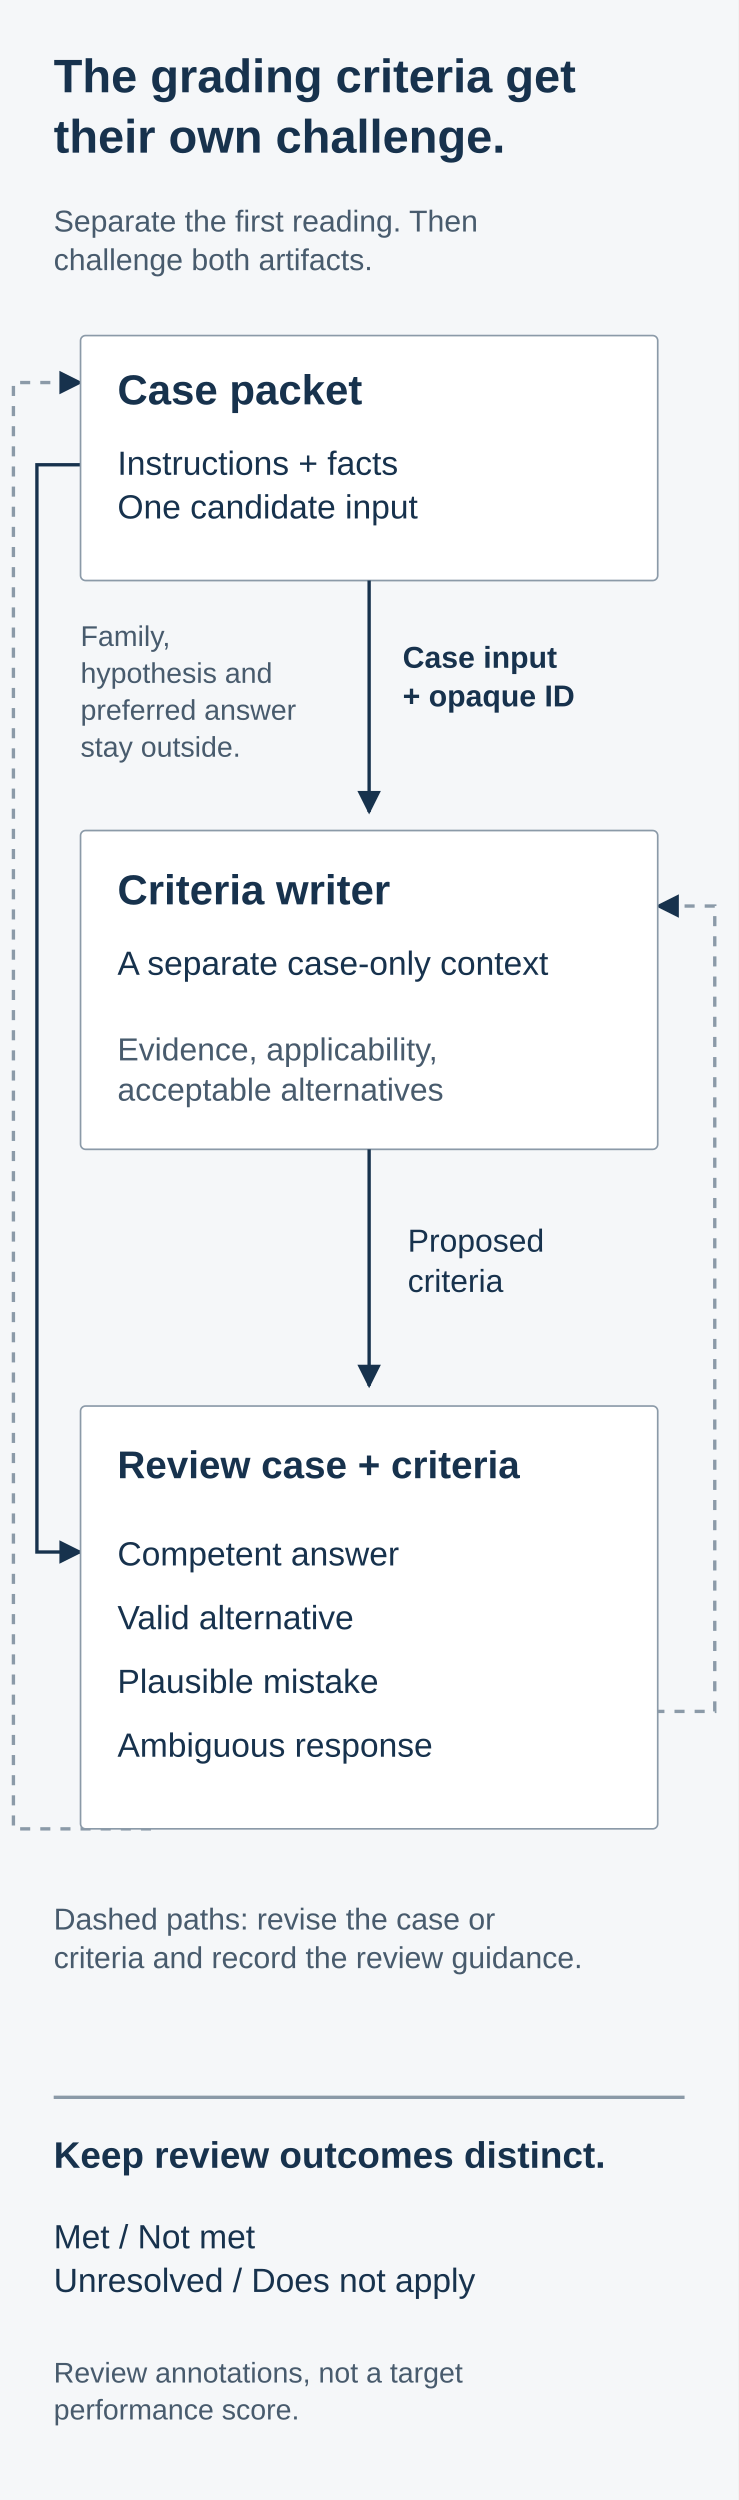
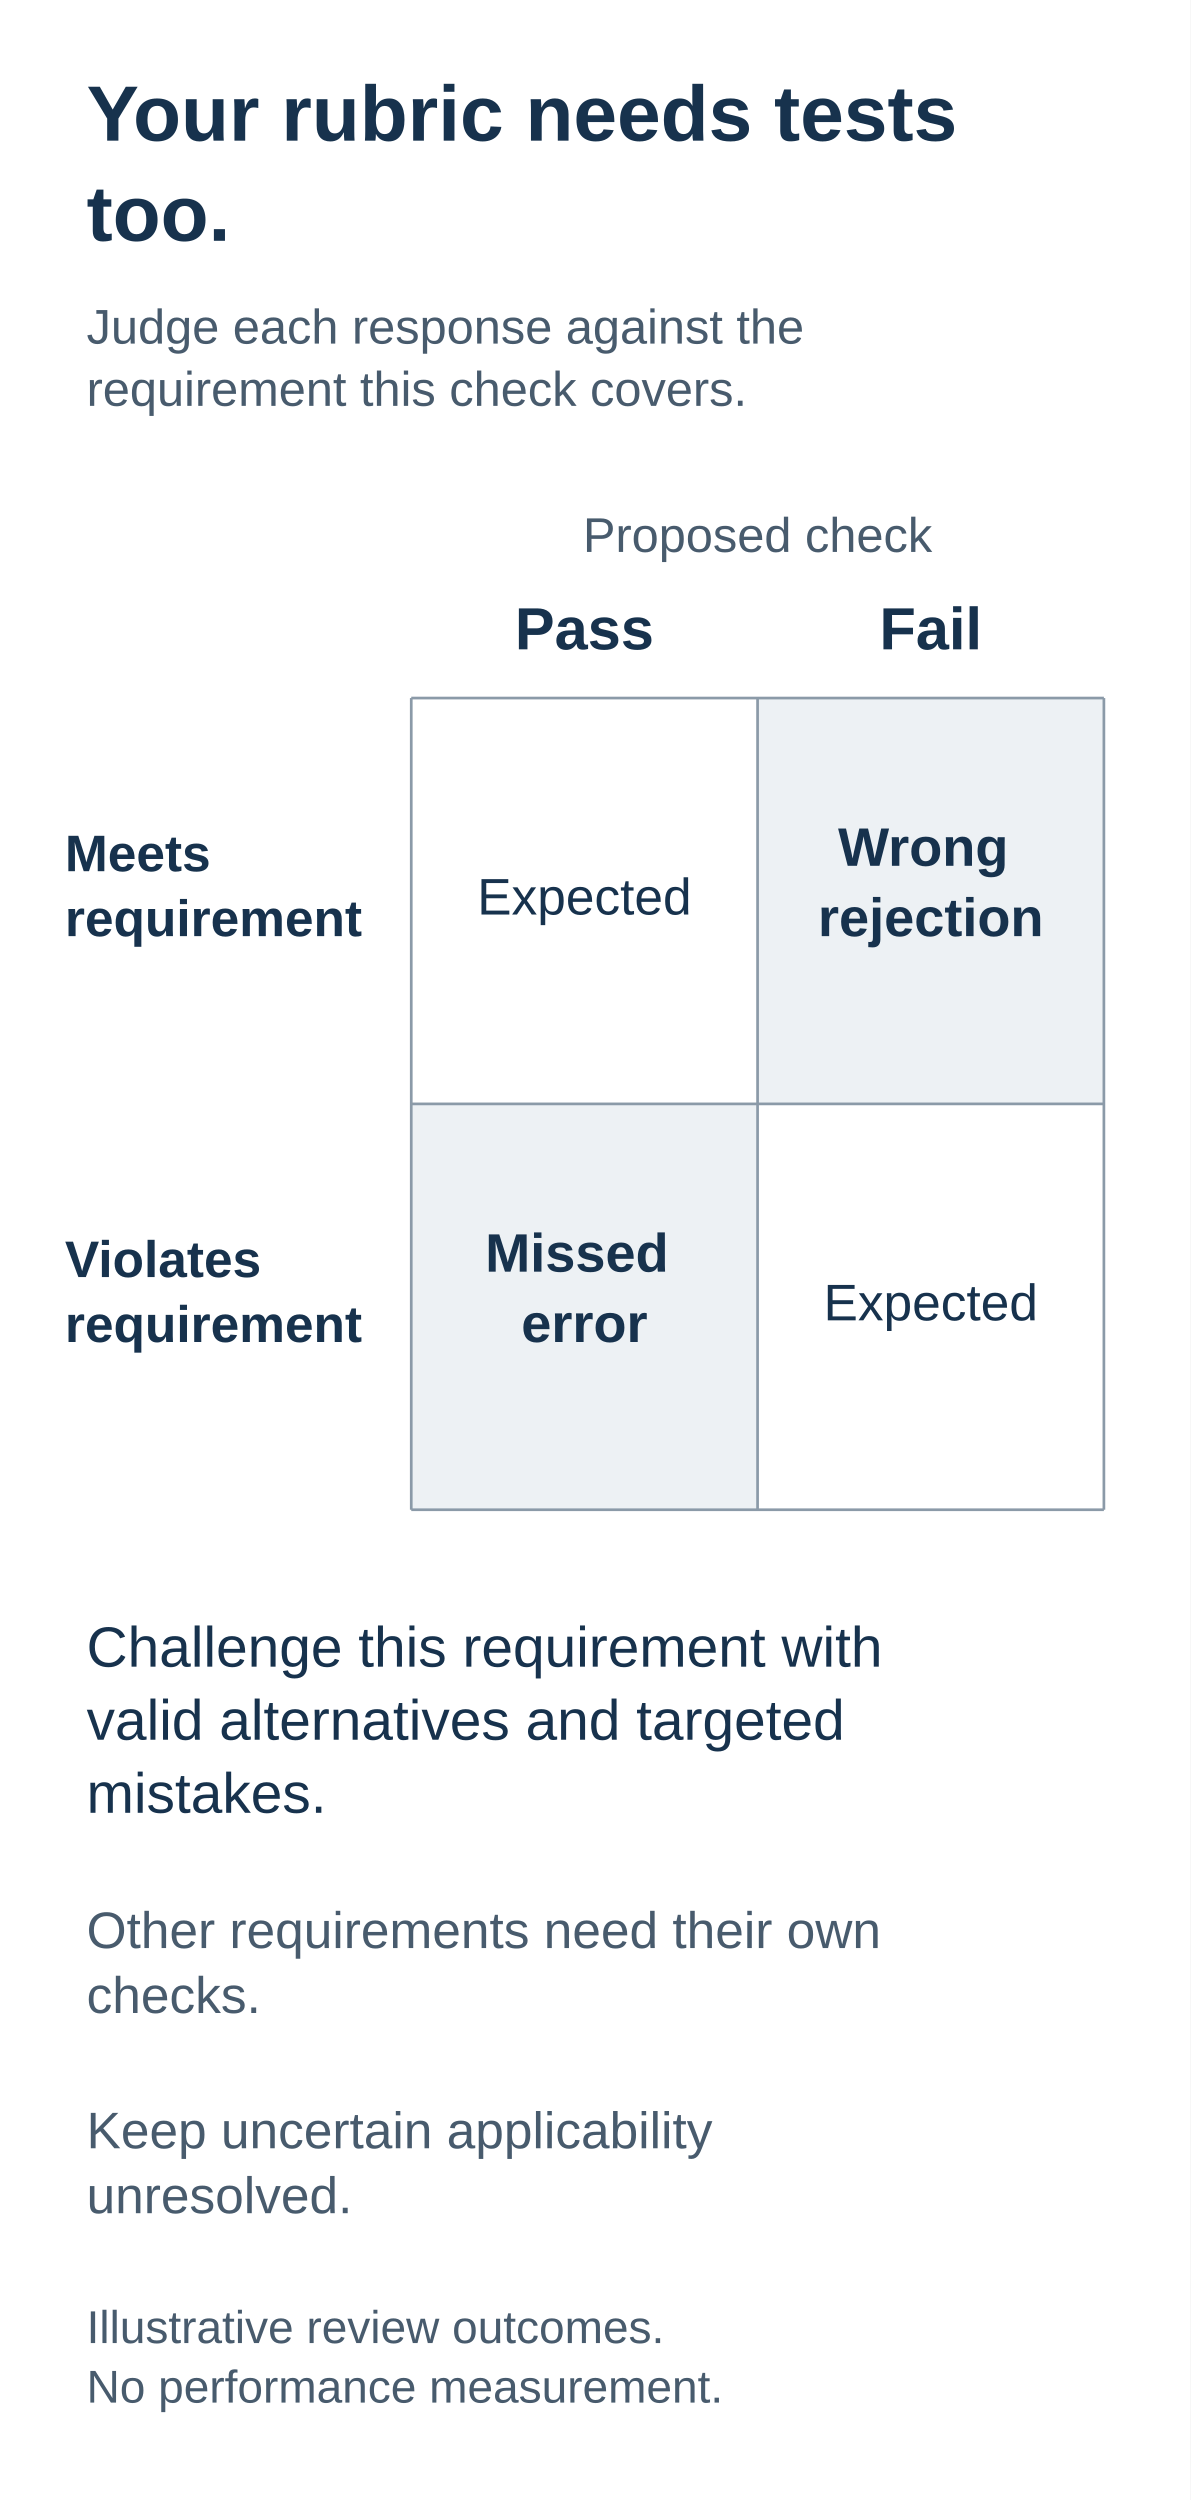
- <svg xmlns="http://www.w3.org/2000/svg" width="440" height="1490" viewBox="0 0 440 1490" role="img" aria-labelledby="title description">
+ <svg xmlns="http://www.w3.org/2000/svg" width="440" height="924" viewBox="0 0 440 924" role="img" aria-labelledby="title description">
  <defs>
    <marker id="arrow" viewBox="0 0 10 10" refX="9" refY="5" markerWidth="7" markerHeight="7" orient="auto-start-reverse">
      <path d="M0 0L10 5L0 10Z" fill="#17324d" />
    </marker>
  </defs>
-   <rect width="440" height="1490" fill="#f5f7f9" />
+   <rect width="440" height="924" fill="#ffffff" />
  <g font-family="Segoe UI, Arial, sans-serif">
-     <text x="32" y="55" font-size="28" font-weight="600" fill="#17324d" text-anchor="start" data-max-width="360">
-       <tspan x="32" y="55">The grading criteria get</tspan>
-       <tspan x="32" y="91">their own challenge.</tspan>
+     <text x="32" y="52" font-size="29" font-weight="600" fill="#17324d" text-anchor="start" data-max-width="376">
+       <tspan x="32" y="52">Your rubric needs tests</tspan>
+       <tspan x="32" y="89">too.</tspan>
    </text>
-     <text x="32" y="138" font-size="18" font-weight="400" fill="#485b6d" text-anchor="start" data-max-width="360">
-       <tspan x="32" y="138">Separate the first reading. Then</tspan>
-       <tspan x="32" y="161">challenge both artifacts.</tspan>
+     <text x="32" y="127" font-size="18" font-weight="400" fill="#485b6d" text-anchor="start" data-max-width="376">
+       <tspan x="32" y="127">Judge each response against the</tspan>
+       <tspan x="32" y="150">requirement this check covers.</tspan>
    </text>
-     <path d="M48 277H22V925H48" fill="none" stroke="#17324d" stroke-width="2" marker-end="url(#arrow)" />
-     <path d="M90 1090H8V228H48" fill="none" stroke="#8b9aa8" stroke-width="2" stroke-dasharray="6 6" marker-end="url(#arrow)" />
-     <path d="M390 1020H426V540H392" fill="none" stroke="#8b9aa8" stroke-width="2" stroke-dasharray="6 6" marker-end="url(#arrow)" />
-     <rect x="48" y="200" width="344" height="146" rx="3" fill="#ffffff" stroke="#8b9aa8" />
-     <text x="70" y="241" font-size="25" font-weight="600" fill="#17324d" text-anchor="start" data-max-width="300">
-       <tspan x="70" y="241">Case packet</tspan>
+     <rect x="280" y="258" width="128" height="150" fill="#edf1f4" />
+     <rect x="152" y="408" width="128" height="150" fill="#edf1f4" />
+     <path d="M152 258H408" fill="none" stroke="#8b9aa8" stroke-width="1" />
+     <path d="M152 258V558" fill="none" stroke="#8b9aa8" stroke-width="1" />
+     <path d="M152 408H408" fill="none" stroke="#8b9aa8" stroke-width="1" />
+     <path d="M280 258V558" fill="none" stroke="#8b9aa8" stroke-width="1" />
+     <path d="M152 558H408" fill="none" stroke="#8b9aa8" stroke-width="1" />
+     <path d="M408 258V558" fill="none" stroke="#8b9aa8" stroke-width="1" />
+     <text x="280" y="204" font-size="18" font-weight="400" fill="#485b6d" text-anchor="middle" data-max-width="250">
+       <tspan x="280" y="204">Proposed check</tspan>
    </text>
-     <text x="70" y="283" font-size="20" font-weight="400" fill="#17324d" text-anchor="start" data-max-width="300">
-       <tspan x="70" y="283">Instructions + facts</tspan>
-       <tspan x="70" y="309">One candidate input</tspan>
+     <text x="216.0" y="240" font-size="22" font-weight="600" fill="#17324d" text-anchor="middle" data-max-width="120">
+       <tspan x="216.0" y="240">Pass</tspan>
    </text>
-     <path d="M220 346V484" fill="none" stroke="#17324d" stroke-width="2" marker-end="url(#arrow)" />
-     <text x="240" y="398" font-size="18" font-weight="600" fill="#17324d" text-anchor="start" data-max-width="160">
-       <tspan x="240" y="398">Case input</tspan>
-       <tspan x="240" y="421">+ opaque ID</tspan>
+     <text x="344.0" y="240" font-size="22" font-weight="600" fill="#17324d" text-anchor="middle" data-max-width="120">
+       <tspan x="344.0" y="240">Fail</tspan>
    </text>
-     <text x="48" y="385" font-size="17" font-weight="400" fill="#485b6d" text-anchor="start" data-max-width="157">
-       <tspan x="48" y="385">Family,</tspan>
-       <tspan x="48" y="407">hypothesis and</tspan>
-       <tspan x="48" y="429">preferred answer</tspan>
-       <tspan x="48" y="451">stay outside.</tspan>
+     <text x="24" y="322" font-size="19" font-weight="600" fill="#17324d" text-anchor="start" data-max-width="110">
+       <tspan x="24" y="322">Meets</tspan>
+       <tspan x="24" y="346">requirement</tspan>
    </text>
-     <rect x="48" y="495" width="344" height="190" rx="3" fill="#ffffff" stroke="#8b9aa8" />
-     <text x="70" y="539" font-size="25" font-weight="600" fill="#17324d" text-anchor="start" data-max-width="300">
-       <tspan x="70" y="539">Criteria writer</tspan>
+     <text x="24" y="472" font-size="19" font-weight="600" fill="#17324d" text-anchor="start" data-max-width="110">
+       <tspan x="24" y="472">Violates</tspan>
+       <tspan x="24" y="496">requirement</tspan>
    </text>
-     <text x="70" y="581" font-size="20" font-weight="400" fill="#17324d" text-anchor="start" data-max-width="300">
-       <tspan x="70" y="581">A separate case-only context</tspan>
+     <text x="216.0" y="338" font-size="19" font-weight="400" fill="#17324d" text-anchor="middle" data-max-width="116">
+       <tspan x="216.0" y="338">Expected</tspan>
    </text>
-     <text x="70" y="632" font-size="19" font-weight="400" fill="#485b6d" text-anchor="start" data-max-width="300">
-       <tspan x="70" y="632">Evidence, applicability,</tspan>
-       <tspan x="70" y="656">acceptable alternatives</tspan>
+     <text x="344.0" y="320" font-size="20" font-weight="600" fill="#17324d" text-anchor="middle" data-max-width="116">
+       <tspan x="344.0" y="320">Wrong</tspan>
+       <tspan x="344.0" y="346">rejection</tspan>
    </text>
-     <path d="M220 685V826" fill="none" stroke="#17324d" stroke-width="2" marker-end="url(#arrow)" />
-     <text x="243" y="746" font-size="19" font-weight="400" fill="#17324d" text-anchor="start" data-max-width="150">
-       <tspan x="243" y="746">Proposed</tspan>
-       <tspan x="243" y="770">criteria</tspan>
+     <text x="216.0" y="470" font-size="20" font-weight="600" fill="#17324d" text-anchor="middle" data-max-width="116">
+       <tspan x="216.0" y="470">Missed</tspan>
+       <tspan x="216.0" y="496">error</tspan>
    </text>
-     <rect x="48" y="838" width="344" height="252" rx="3" fill="#ffffff" stroke="#8b9aa8" />
-     <text x="70" y="881" font-size="23" font-weight="600" fill="#17324d" text-anchor="start" data-max-width="300">
-       <tspan x="70" y="881">Review case + criteria</tspan>
+     <text x="344.0" y="488" font-size="19" font-weight="400" fill="#17324d" text-anchor="middle" data-max-width="116">
+       <tspan x="344.0" y="488">Expected</tspan>
    </text>
-     <text x="70" y="933" font-size="20" font-weight="400" fill="#17324d" text-anchor="start" data-max-width="300">
-       <tspan x="70" y="933">Competent answer</tspan>
+     <text x="32" y="616" font-size="21" font-weight="400" fill="#17324d" text-anchor="start" data-max-width="376">
+       <tspan x="32" y="616">Challenge this requirement with</tspan>
+       <tspan x="32" y="643">valid alternatives and targeted</tspan>
+       <tspan x="32" y="670">mistakes.</tspan>
    </text>
-     <text x="70" y="971" font-size="20" font-weight="400" fill="#17324d" text-anchor="start" data-max-width="300">
-       <tspan x="70" y="971">Valid alternative</tspan>
+     <text x="32" y="720" font-size="19" font-weight="400" fill="#485b6d" text-anchor="start" data-max-width="376">
+       <tspan x="32" y="720">Other requirements need their own</tspan>
+       <tspan x="32" y="744">checks.</tspan>
    </text>
-     <text x="70" y="1009" font-size="20" font-weight="400" fill="#17324d" text-anchor="start" data-max-width="300">
-       <tspan x="70" y="1009">Plausible mistake</tspan>
+     <text x="32" y="794" font-size="19" font-weight="400" fill="#485b6d" text-anchor="start" data-max-width="376">
+       <tspan x="32" y="794">Keep uncertain applicability</tspan>
+       <tspan x="32" y="818">unresolved.</tspan>
    </text>
-     <text x="70" y="1047" font-size="20" font-weight="400" fill="#17324d" text-anchor="start" data-max-width="300">
-       <tspan x="70" y="1047">Ambiguous response</tspan>
-     </text>
-     <text x="32" y="1150" font-size="18" font-weight="400" fill="#485b6d" text-anchor="start" data-max-width="376">
-       <tspan x="32" y="1150">Dashed paths: revise the case or</tspan>
-       <tspan x="32" y="1173">criteria and record the review guidance.</tspan>
-     </text>
-     <path d="M32 1250H408" fill="none" stroke="#8b9aa8" stroke-width="2" />
-     <text x="32" y="1292" font-size="22" font-weight="600" fill="#17324d" text-anchor="start" data-max-width="376">
-       <tspan x="32" y="1292">Keep review outcomes distinct.</tspan>
-     </text>
-     <text x="32" y="1340" font-size="20" font-weight="400" fill="#17324d" text-anchor="start" data-max-width="376">
-       <tspan x="32" y="1340">Met / Not met</tspan>
-       <tspan x="32" y="1366">Unresolved / Does not apply</tspan>
-     </text>
-     <text x="32" y="1420" font-size="17" font-weight="400" fill="#485b6d" text-anchor="start" data-max-width="376">
-       <tspan x="32" y="1420">Review annotations, not a target</tspan>
-       <tspan x="32" y="1442">performance score.</tspan>
+     <text x="32" y="866" font-size="17" font-weight="400" fill="#485b6d" text-anchor="start" data-max-width="376">
+       <tspan x="32" y="866">Illustrative review outcomes.</tspan>
+       <tspan x="32" y="888">No performance measurement.</tspan>
    </text>
  </g>
</svg>
